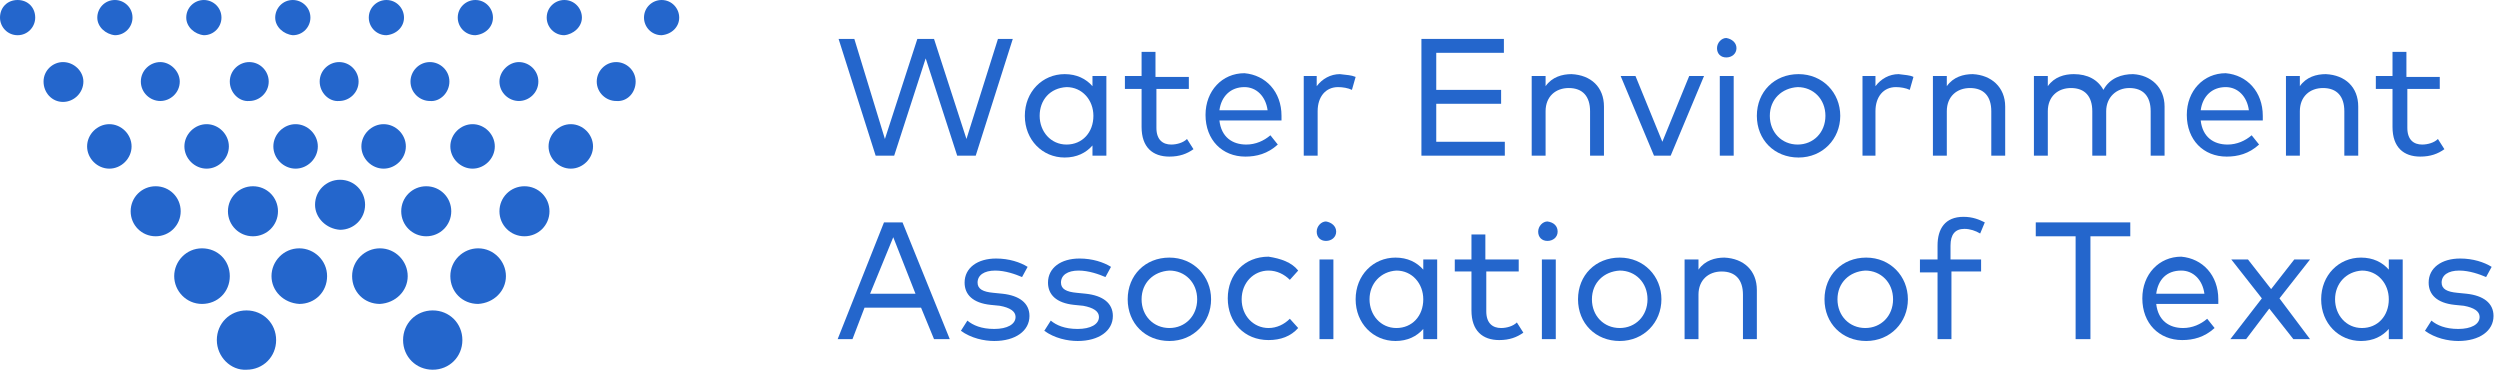
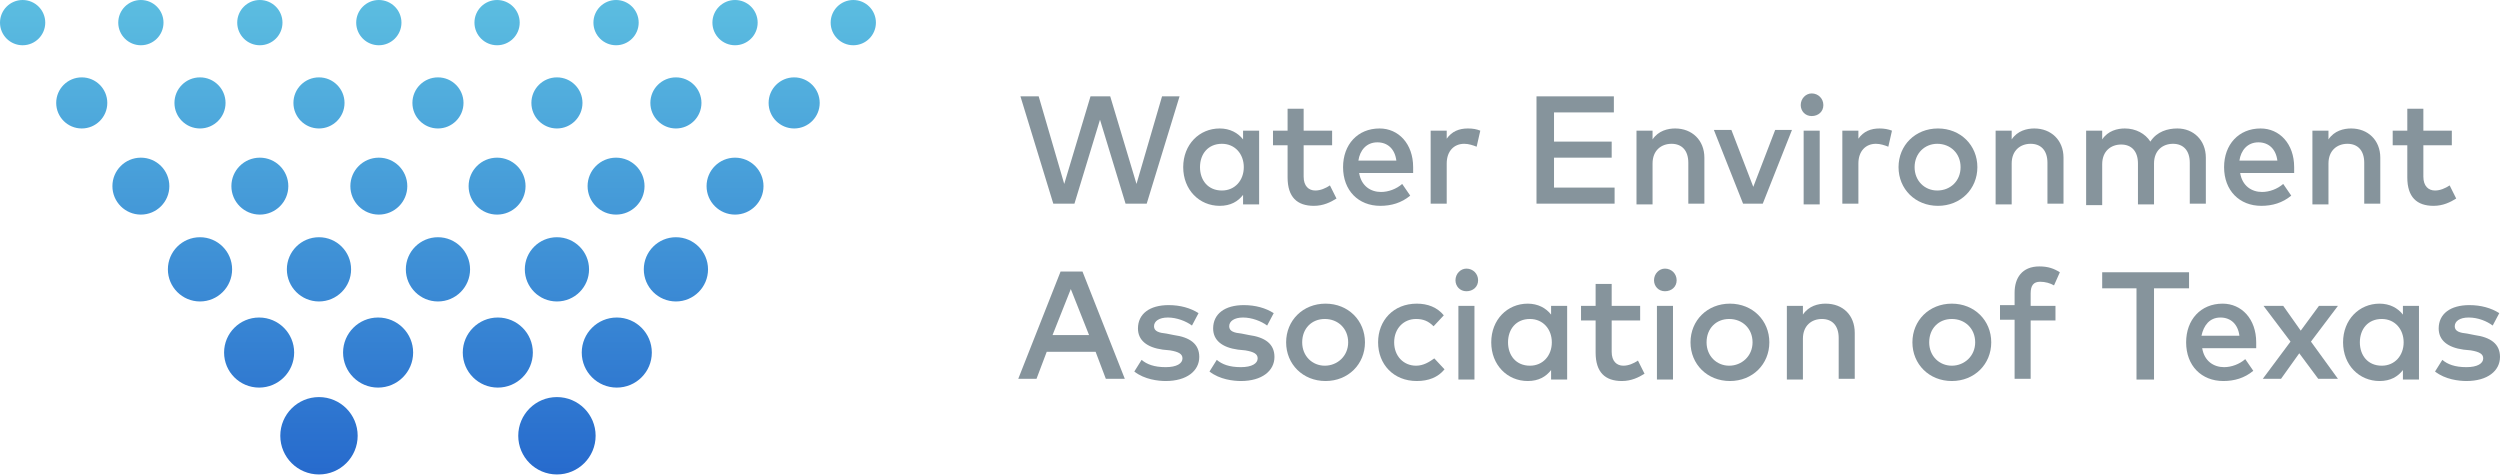
- <svg xmlns="http://www.w3.org/2000/svg" version="1.1" id="Layer_1" x="0px" y="0px" viewBox="0 0 269.8 40" style="enable-background:new 0 0 269.8 40;" xml:space="preserve">
+ <svg xmlns="http://www.w3.org/2000/svg" version="1.1" id="Layer_1" x="0px" y="0px" viewBox="0 0 342.5 65" style="enable-background:new 0 0 342.5 65;" xml:space="preserve">
  <style type="text/css">
- 	.st0{fill-rule:evenodd;clip-rule:evenodd;fill:#2466CC;}
- 	.st1{fill:#2466CC;}
+ 	.st0{fill:url(#SVGID_1_);}
+ 	.st1{fill:url(#SVGID_2_);}
+ 	.st2{fill:url(#SVGID_3_);}
+ 	.st3{fill:url(#SVGID_4_);}
+ 	.st4{fill:url(#SVGID_5_);}
+ 	.st5{fill:url(#SVGID_6_);}
+ 	.st6{fill:url(#SVGID_7_);}
+ 	.st7{fill:url(#SVGID_8_);}
+ 	.st8{fill:url(#SVGID_9_);}
+ 	.st9{fill:url(#SVGID_10_);}
+ 	.st10{fill:url(#SVGID_11_);}
+ 	.st11{fill:url(#SVGID_12_);}
+ 	.st12{fill:url(#SVGID_13_);}
+ 	.st13{fill:url(#SVGID_14_);}
+ 	.st14{fill:url(#SVGID_15_);}
+ 	.st15{fill:url(#SVGID_16_);}
+ 	.st16{fill:url(#SVGID_17_);}
+ 	.st17{fill:url(#SVGID_18_);}
+ 	.st18{fill:url(#SVGID_19_);}
+ 	.st19{fill:url(#SVGID_20_);}
+ 	.st20{fill:url(#SVGID_21_);}
+ 	.st21{fill:url(#SVGID_22_);}
+ 	.st22{fill:url(#SVGID_23_);}
+ 	.st23{fill:url(#SVGID_24_);}
+ 	.st24{fill:url(#SVGID_25_);}
+ 	.st25{fill:url(#SVGID_26_);}
+ 	.st26{fill:url(#SVGID_27_);}
+ 	.st27{fill:url(#SVGID_28_);}
+ 	.st28{fill:url(#SVGID_29_);}
+ 	.st29{fill:url(#SVGID_30_);}
+ 	.st30{fill:url(#SVGID_31_);}
+ 	.st31{fill:url(#SVGID_32_);}
+ 	.st32{fill:#86949C;}
</style>
-   <path class="st0" d="M0,1.9C0,0.8,0.8,0,1.9,0s1.9,0.8,1.9,1.9c0,1-0.8,1.9-1.9,1.9S0,2.9,0,1.9" />
-   <path class="st0" d="M4.7,8.8c0-1.2,1-2.1,2.1-2.1C8,6.7,9,7.7,9,8.8C9,10,8,11,6.8,11C5.6,11,4.7,10,4.7,8.8" />
-   <path class="st0" d="M9.4,15.8c0-1.3,1.1-2.4,2.4-2.4c1.3,0,2.4,1.1,2.4,2.4c0,1.3-1.1,2.4-2.4,2.4C10.5,18.2,9.4,17.1,9.4,15.8" />
-   <path class="st0" d="M14.1,22.8c0-1.5,1.2-2.7,2.7-2.7c1.5,0,2.7,1.2,2.7,2.7c0,1.5-1.2,2.7-2.7,2.7C15.3,25.5,14.1,24.3,14.1,22.8" />
-   <path class="st0" d="M18.8,29.8c0-1.6,1.3-3,3-3s3,1.3,3,3s-1.3,3-3,3S18.8,31.4,18.8,29.8" />
-   <path class="st0" d="M23.4,36.7c0-1.8,1.4-3.2,3.2-3.2c1.8,0,3.2,1.4,3.2,3.2c0,1.8-1.4,3.2-3.2,3.2C24.9,40,23.4,38.5,23.4,36.7" />
-   <path class="st0" d="M10.5,1.9c0-1,0.8-1.9,1.9-1.9c1,0,1.9,0.8,1.9,1.9c0,1-0.8,1.9-1.9,1.9C11.4,3.7,10.5,2.9,10.5,1.9" />
-   <path class="st0" d="M15.2,8.8c0-1.2,1-2.1,2.1-2.1s2.1,1,2.1,2.1c0,1.2-1,2.1-2.1,2.1S15.2,10,15.2,8.8" />
-   <path class="st0" d="M19.9,15.8c0-1.3,1.1-2.4,2.4-2.4c1.3,0,2.4,1.1,2.4,2.4c0,1.3-1.1,2.4-2.4,2.4C21,18.2,19.9,17.1,19.9,15.8" />
-   <path class="st0" d="M24.6,22.8c0-1.5,1.2-2.7,2.7-2.7c1.5,0,2.7,1.2,2.7,2.7c0,1.5-1.2,2.7-2.7,2.7C25.8,25.5,24.6,24.3,24.6,22.8" />
-   <path class="st0" d="M29.3,29.8c0-1.6,1.3-3,3-3c1.6,0,3,1.3,3,3s-1.3,3-3,3C30.6,32.7,29.3,31.4,29.3,29.8" />
-   <path class="st0" d="M20.1,1.9C20.1,0.8,21,0,22,0c1,0,1.9,0.8,1.9,1.9c0,1-0.8,1.9-1.9,1.9C21,3.7,20.1,2.9,20.1,1.9" />
-   <path class="st0" d="M24.8,8.8c0-1.2,1-2.1,2.1-2.1c1.2,0,2.1,1,2.1,2.1c0,1.2-1,2.1-2.1,2.1C25.8,11,24.8,10,24.8,8.8" />
-   <path class="st0" d="M29.5,15.8c0-1.3,1.1-2.4,2.4-2.4c1.3,0,2.4,1.1,2.4,2.4c0,1.3-1.1,2.4-2.4,2.4C30.6,18.2,29.5,17.1,29.5,15.8" />
-   <path class="st0" d="M29.7,1.9c0-1,0.8-1.9,1.9-1.9c1,0,1.9,0.8,1.9,1.9c0,1-0.8,1.9-1.9,1.9C30.6,3.7,29.7,2.9,29.7,1.9" />
-   <path class="st0" d="M34,22.1c0-1.5,1.2-2.7,2.7-2.7c1.5,0,2.7,1.2,2.7,2.7c0,1.5-1.2,2.7-2.7,2.7C35.2,24.7,34,23.5,34,22.1" />
-   <path class="st0" d="M34.5,8.8c0-1.2,1-2.1,2.1-2.1c1.2,0,2.1,1,2.1,2.1c0,1.2-1,2.1-2.1,2.1C35.5,11,34.5,10,34.5,8.8" />
-   <path class="st0" d="M73.3,1.9c0-1-0.8-1.9-1.9-1.9c-1,0-1.9,0.8-1.9,1.9c0,1,0.8,1.9,1.9,1.9C72.5,3.7,73.3,2.9,73.3,1.9" />
-   <path class="st0" d="M68.6,8.8c0-1.2-1-2.1-2.1-2.1c-1.2,0-2.1,1-2.1,2.1c0,1.2,1,2.1,2.1,2.1C67.7,11,68.6,10,68.6,8.8" />
-   <path class="st0" d="M64,15.8c0-1.3-1.1-2.4-2.4-2.4c-1.3,0-2.4,1.1-2.4,2.4c0,1.3,1.1,2.4,2.4,2.4C62.9,18.2,64,17.1,64,15.8" />
-   <path class="st0" d="M59.3,22.8c0-1.5-1.2-2.7-2.7-2.7c-1.5,0-2.7,1.2-2.7,2.7c0,1.5,1.2,2.7,2.7,2.7C58.1,25.5,59.3,24.3,59.3,22.8  " />
-   <path class="st0" d="M54.6,29.8c0-1.6-1.3-3-3-3c-1.6,0-3,1.3-3,3s1.3,3,3,3C53.3,32.7,54.6,31.4,54.6,29.8" />
-   <path class="st0" d="M49.9,36.7c0-1.8-1.4-3.2-3.2-3.2s-3.2,1.4-3.2,3.2c0,1.8,1.4,3.2,3.2,3.2S49.9,38.5,49.9,36.7" />
-   <path class="st0" d="M62.8,1.9c0-1-0.8-1.9-1.9-1.9c-1,0-1.9,0.8-1.9,1.9c0,1,0.8,1.9,1.9,1.9C61.9,3.7,62.8,2.9,62.8,1.9" />
-   <path class="st0" d="M58.1,8.8c0-1.2-1-2.1-2.1-2.1s-2.1,1-2.1,2.1c0,1.2,1,2.1,2.1,2.1S58.1,10,58.1,8.8" />
-   <path class="st0" d="M53.4,15.8c0-1.3-1.1-2.4-2.4-2.4c-1.3,0-2.4,1.1-2.4,2.4c0,1.3,1.1,2.4,2.4,2.4C52.3,18.2,53.4,17.1,53.4,15.8  " />
-   <path class="st0" d="M48.7,22.8c0-1.5-1.2-2.7-2.7-2.7c-1.5,0-2.7,1.2-2.7,2.7c0,1.5,1.2,2.7,2.7,2.7C47.5,25.5,48.7,24.3,48.7,22.8  " />
-   <path class="st0" d="M44,29.8c0-1.6-1.3-3-3-3c-1.6,0-3,1.3-3,3s1.3,3,3,3C42.7,32.7,44,31.4,44,29.8" />
-   <path class="st0" d="M53.2,1.9c0-1-0.8-1.9-1.9-1.9c-1,0-1.9,0.8-1.9,1.9c0,1,0.8,1.9,1.9,1.9C52.4,3.7,53.2,2.9,53.2,1.9" />
-   <path class="st0" d="M48.5,8.8c0-1.2-1-2.1-2.1-2.1c-1.2,0-2.1,1-2.1,2.1c0,1.2,1,2.1,2.1,2.1C47.5,11,48.5,10,48.5,8.8" />
-   <path class="st0" d="M43.8,15.8c0-1.3-1.1-2.4-2.4-2.4c-1.3,0-2.4,1.1-2.4,2.4c0,1.3,1.1,2.4,2.4,2.4C42.7,18.2,43.8,17.1,43.8,15.8  " />
-   <path class="st0" d="M43.6,1.9c0-1-0.8-1.9-1.9-1.9c-1,0-1.9,0.8-1.9,1.9c0,1,0.8,1.9,1.9,1.9C42.8,3.7,43.6,2.9,43.6,1.9" />
-   <g>
-     <path class="st1" d="M103.3,16.8L99.9,6.3l-3.4,10.5h-2l-4-12.6h1.7L95.5,15L99,4.2h1.8l3.5,10.8l3.4-10.8h1.6l-4,12.6H103.3z" />
-     <path class="st1" d="M117.9,16.8v-1.1c-0.7,0.8-1.7,1.3-3,1.3c-2.4,0-4.3-1.9-4.3-4.5c0-2.6,1.9-4.5,4.3-4.5c1.3,0,2.3,0.5,3,1.3   V8.2h1.5v8.6H117.9z M112.2,12.5c0,1.7,1.2,3.1,2.9,3.1c1.7,0,2.9-1.3,2.9-3.1c0-1.7-1.2-3.1-2.9-3.1   C113.3,9.5,112.2,10.8,112.2,12.5z" />
-     <path class="st1" d="M124.8,9.6v4.2c0,1.3,0.7,1.8,1.6,1.8c0.6,0,1.3-0.2,1.7-0.6l0.7,1.1c-0.7,0.5-1.5,0.8-2.6,0.8   c-1.8,0-3-1-3-3.2V9.6h-1.8V8.2h1.8V5.6h1.5v2.7h3.6v1.3H124.8z" />
-     <path class="st1" d="M138.3,12.5c0,0.2,0,0.4,0,0.5h-6.7c0.2,1.8,1.4,2.6,2.9,2.6c1,0,1.9-0.4,2.6-1l0.8,1c-1.1,1-2.3,1.3-3.5,1.3   c-2.5,0-4.3-1.8-4.3-4.5c0-2.6,1.8-4.5,4.2-4.5C136.6,8.1,138.3,9.9,138.3,12.5z M131.6,11.9h5.2c-0.2-1.5-1.2-2.5-2.5-2.5   C132.8,9.4,131.8,10.4,131.6,11.9z" />
-     <path class="st1" d="M146.3,8.3l-0.4,1.4c-0.4-0.2-1-0.3-1.5-0.3c-1.3,0-2.2,1-2.2,2.6v4.8h-1.5V8.2h1.4v1.1   c0.6-0.8,1.5-1.3,2.5-1.3C145.4,8.1,145.8,8.1,146.3,8.3z" />
-     <path class="st1" d="M153.4,16.8V4.2h8.9v1.5H155v4h7v1.5h-7v4.1h7.4v1.5H153.4z" />
-     <path class="st1" d="M173.1,11.5v5.3h-1.5V12c0-1.6-0.8-2.5-2.3-2.5c-1.4,0-2.5,0.9-2.5,2.5v4.8h-1.5V8.2h1.5v1.1   c0.7-1,1.8-1.3,2.8-1.3C171.7,8.1,173.1,9.4,173.1,11.5z" />
-     <path class="st1" d="M178.5,16.8l-3.6-8.6h1.6l2.9,7.1l2.9-7.1h1.6l-3.6,8.6H178.5z" />
-     <path class="st1" d="M187.4,5.2c0,0.6-0.5,1-1.1,1c-0.6,0-1-0.4-1-1c0-0.6,0.5-1.1,1-1.1C186.9,4.2,187.4,4.6,187.4,5.2z    M185.6,16.8V8.2h1.5v8.6H185.6z" />
-     <path class="st1" d="M198.6,12.5c0,2.5-1.9,4.5-4.5,4.5s-4.5-1.9-4.5-4.5s1.9-4.5,4.5-4.5S198.6,10,198.6,12.5z M191,12.5   c0,1.8,1.3,3.1,3,3.1c1.7,0,3-1.3,3-3.1s-1.3-3.1-3-3.1C192.3,9.5,191,10.7,191,12.5z" />
-     <path class="st1" d="M206.5,8.3l-0.4,1.4c-0.4-0.2-1-0.3-1.5-0.3c-1.3,0-2.2,1-2.2,2.6v4.8H201V8.2h1.4v1.1   c0.6-0.8,1.5-1.3,2.5-1.3C205.6,8.1,206.1,8.1,206.5,8.3z" />
-     <path class="st1" d="M216.4,11.5v5.3h-1.5V12c0-1.6-0.8-2.5-2.3-2.5c-1.4,0-2.5,0.9-2.5,2.5v4.8h-1.5V8.2h1.5v1.1   c0.7-1,1.8-1.3,2.8-1.3C214.9,8.1,216.4,9.4,216.4,11.5z" />
-     <path class="st1" d="M233.6,11.5v5.3h-1.5V12c0-1.6-0.8-2.5-2.3-2.5c-1.4,0-2.5,1-2.5,2.5v4.8h-1.5V12c0-1.6-0.8-2.5-2.3-2.5   c-1.4,0-2.5,0.9-2.5,2.5v4.8h-1.5V8.2h1.5v1.1c0.7-1,1.8-1.3,2.8-1.3c1.5,0,2.6,0.6,3.2,1.7c0.7-1.3,2-1.7,3.2-1.7   C232.1,8.1,233.6,9.4,233.6,11.5z" />
-     <path class="st1" d="M244.2,12.5c0,0.2,0,0.4,0,0.5h-6.7c0.2,1.8,1.4,2.6,2.9,2.6c1,0,1.9-0.4,2.6-1l0.8,1c-1.1,1-2.3,1.3-3.5,1.3   c-2.5,0-4.3-1.8-4.3-4.5c0-2.6,1.8-4.5,4.2-4.5C242.5,8.1,244.2,9.9,244.2,12.5z M237.5,11.9h5.2c-0.2-1.5-1.2-2.5-2.5-2.5   C238.7,9.4,237.7,10.4,237.5,11.9z" />
-     <path class="st1" d="M254.5,11.5v5.3H253V12c0-1.6-0.8-2.5-2.3-2.5c-1.4,0-2.5,0.9-2.5,2.5v4.8h-1.5V8.2h1.5v1.1   c0.7-1,1.8-1.3,2.8-1.3C253.1,8.1,254.5,9.4,254.5,11.5z" />
-     <path class="st1" d="M259.8,9.6v4.2c0,1.3,0.7,1.8,1.6,1.8c0.6,0,1.3-0.2,1.7-0.6l0.7,1.1c-0.7,0.5-1.5,0.8-2.6,0.8   c-1.8,0-3-1-3-3.2V9.6h-1.8V8.2h1.8V5.6h1.5v2.7h3.6v1.3H259.8z" />
-   </g>
-   <g>
-     <path class="st1" d="M100.8,36.6l-1.4-3.4h-6.1L92,36.6h-1.6L95.4,24h2l5.1,12.6H100.8z M98.8,31.7l-2.4-6.1l-2.5,6.1H98.8z" />
-     <path class="st1" d="M107.4,29.2c-1.2,0-1.9,0.5-1.9,1.3c0,0.7,0.6,1,1.7,1.1l1,0.1c1.8,0.2,2.9,1,2.9,2.4c0,1.6-1.5,2.7-3.8,2.7   c-1.1,0-2.5-0.3-3.6-1.1l0.7-1.1c0.6,0.5,1.5,0.9,2.9,0.9c1.4,0,2.3-0.5,2.3-1.3c0-0.6-0.6-1-1.7-1.2l-1-0.1   c-1.9-0.2-2.8-1.1-2.8-2.4c0-1.6,1.4-2.6,3.4-2.6c1.4,0,2.6,0.4,3.4,0.9l-0.6,1.1C109.6,29.6,108.5,29.2,107.4,29.2z" />
-     <path class="st1" d="M116.4,29.2c-1.2,0-1.9,0.5-1.9,1.3c0,0.7,0.6,1,1.7,1.1l1,0.1c1.8,0.2,2.9,1,2.9,2.4c0,1.6-1.5,2.7-3.8,2.7   c-1.1,0-2.5-0.3-3.6-1.1l0.7-1.1c0.6,0.5,1.5,0.9,2.9,0.9c1.4,0,2.3-0.5,2.3-1.3c0-0.6-0.6-1-1.7-1.2l-1-0.1   c-1.9-0.2-2.8-1.1-2.8-2.4c0-1.6,1.4-2.6,3.4-2.6c1.4,0,2.6,0.4,3.4,0.9l-0.6,1.1C118.6,29.6,117.5,29.2,116.4,29.2z" />
-     <path class="st1" d="M130.7,32.3c0,2.5-1.9,4.5-4.5,4.5s-4.5-1.9-4.5-4.5s1.9-4.5,4.5-4.5S130.7,29.8,130.7,32.3z M123.2,32.3   c0,1.8,1.3,3.1,3,3.1c1.7,0,3-1.3,3-3.1s-1.3-3.1-3-3.1C124.5,29.3,123.2,30.5,123.2,32.3z" />
-     <path class="st1" d="M140.1,29.2l-0.9,1c-0.6-0.6-1.4-1-2.3-1c-1.6,0-2.9,1.3-2.9,3.1s1.3,3.1,2.9,3.1c0.9,0,1.7-0.4,2.3-1l0.9,1   c-0.8,0.9-1.9,1.3-3.2,1.3c-2.6,0-4.4-1.9-4.4-4.5s1.8-4.5,4.4-4.5C138.2,27.9,139.4,28.3,140.1,29.2z" />
-     <path class="st1" d="M144.2,25c0,0.6-0.5,1-1.1,1c-0.6,0-1-0.4-1-1c0-0.6,0.5-1.1,1-1.1C143.7,24,144.2,24.4,144.2,25z M142.4,36.6   V28h1.5v8.6H142.4z" />
-     <path class="st1" d="M153.6,36.6v-1.1c-0.7,0.8-1.7,1.3-3,1.3c-2.4,0-4.3-1.9-4.3-4.5c0-2.6,1.9-4.5,4.3-4.5c1.3,0,2.3,0.5,3,1.3   V28h1.5v8.6H153.6z M147.8,32.3c0,1.7,1.2,3.1,2.9,3.1c1.7,0,2.9-1.3,2.9-3.1c0-1.7-1.2-3.1-2.9-3.1   C149,29.3,147.8,30.6,147.8,32.3z" />
-     <path class="st1" d="M160.4,29.4v4.2c0,1.3,0.7,1.8,1.6,1.8c0.6,0,1.3-0.2,1.7-0.6l0.7,1.1c-0.7,0.5-1.5,0.8-2.6,0.8   c-1.8,0-3-1-3-3.2v-4.2h-1.8V28h1.8v-2.7h1.5V28h3.6v1.3H160.4z" />
-     <path class="st1" d="M168.1,25c0,0.6-0.5,1-1.1,1c-0.6,0-1-0.4-1-1c0-0.6,0.5-1.1,1-1.1C167.7,24,168.1,24.4,168.1,25z M166.4,36.6   V28h1.5v8.6H166.4z" />
-     <path class="st1" d="M179.3,32.3c0,2.5-1.9,4.5-4.5,4.5s-4.5-1.9-4.5-4.5s1.9-4.5,4.5-4.5S179.3,29.8,179.3,32.3z M171.8,32.3   c0,1.8,1.3,3.1,3,3.1c1.7,0,3-1.3,3-3.1s-1.3-3.1-3-3.1C173.1,29.3,171.8,30.5,171.8,32.3z" />
-     <path class="st1" d="M189.6,31.3v5.3h-1.5v-4.8c0-1.6-0.8-2.5-2.3-2.5c-1.4,0-2.5,0.9-2.5,2.5v4.8h-1.5V28h1.5v1.1   c0.7-1,1.8-1.3,2.8-1.3C188.2,27.9,189.6,29.2,189.6,31.3z" />
-     <path class="st1" d="M205.9,32.3c0,2.5-1.9,4.5-4.5,4.5s-4.5-1.9-4.5-4.5s1.9-4.5,4.5-4.5S205.9,29.8,205.9,32.3z M198.3,32.3   c0,1.8,1.3,3.1,3,3.1c1.7,0,3-1.3,3-3.1s-1.3-3.1-3-3.1C199.6,29.3,198.3,30.5,198.3,32.3z" />
-     <path class="st1" d="M210.6,29.4v7.2h-1.5v-7.2h-1.9V28h1.9v-1.5c0-1.8,0.8-3.1,2.8-3.1c1,0,1.7,0.3,2.3,0.6l-0.5,1.2   c-0.5-0.3-1.1-0.5-1.7-0.5c-1,0-1.5,0.6-1.5,1.8V28h3.3v1.3H210.6z" />
-     <path class="st1" d="M225.6,25.5v11.1H224V25.5h-4.3V24h10.2v1.5H225.6z" />
-     <path class="st1" d="M239.4,32.3c0,0.2,0,0.4,0,0.5h-6.7c0.2,1.8,1.4,2.6,2.9,2.6c1,0,1.9-0.4,2.6-1l0.8,1c-1.1,1-2.3,1.3-3.5,1.3   c-2.5,0-4.3-1.8-4.3-4.5c0-2.6,1.8-4.5,4.2-4.5C237.7,27.9,239.4,29.7,239.4,32.3z M232.7,31.7h5.2c-0.2-1.5-1.2-2.5-2.5-2.5   C233.8,29.2,232.9,30.2,232.7,31.7z" />
-     <path class="st1" d="M249.3,36.6h-1.8l-2.6-3.3l-2.5,3.3h-1.7l3.4-4.4l-3.3-4.2h1.8l2.5,3.2l2.5-3.2h1.7l-3.3,4.2L249.3,36.6z" />
-     <path class="st1" d="M257.8,36.6v-1.1c-0.7,0.8-1.7,1.3-3,1.3c-2.4,0-4.3-1.9-4.3-4.5c0-2.6,1.9-4.5,4.3-4.5c1.3,0,2.3,0.5,3,1.3   V28h1.5v8.6H257.8z M252,32.3c0,1.7,1.2,3.1,2.9,3.1c1.7,0,2.9-1.3,2.9-3.1c0-1.7-1.2-3.1-2.9-3.1C253.2,29.3,252,30.6,252,32.3z" />
-     <path class="st1" d="M265.4,29.2c-1.2,0-1.9,0.5-1.9,1.3c0,0.7,0.6,1,1.7,1.1l1,0.1c1.8,0.2,2.9,1,2.9,2.4c0,1.6-1.5,2.7-3.8,2.7   c-1.1,0-2.5-0.3-3.6-1.1l0.7-1.1c0.6,0.5,1.5,0.9,2.9,0.9c1.4,0,2.3-0.5,2.3-1.3c0-0.6-0.6-1-1.7-1.2l-1-0.1   c-1.9-0.2-2.8-1.1-2.8-2.4c0-1.6,1.4-2.6,3.4-2.6c1.4,0,2.6,0.4,3.4,0.9l-0.6,1.1C267.6,29.6,266.5,29.2,265.4,29.2z" />
+   <g>
+     <g>
+       <linearGradient id="SVGID_1_" gradientUnits="userSpaceOnUse" x1="43.653" y1="68.5" x2="43.653" y2="-4.5">
+         <stop offset="0" style="stop-color:#2466CC" />
+         <stop offset="1" style="stop-color:#5FC3E2" />
+       </linearGradient>
+       <circle class="st0" cx="43.7" cy="59.7" r="5.3" />
+     </g>
+     <g>
+       <linearGradient id="SVGID_2_" gradientUnits="userSpaceOnUse" x1="76.347" y1="68.5" x2="76.347" y2="-4.5">
+         <stop offset="0" style="stop-color:#2466CC" />
+         <stop offset="1" style="stop-color:#5FC3E2" />
+       </linearGradient>
+       <circle class="st1" cx="76.3" cy="59.7" r="5.3" />
+     </g>
+   </g>
+   <g>
+     <g>
+       <linearGradient id="SVGID_3_" gradientUnits="userSpaceOnUse" x1="27.413" y1="68.5" x2="27.413" y2="-4.5">
+         <stop offset="0" style="stop-color:#2466CC" />
+         <stop offset="1" style="stop-color:#5FC3E2" />
+       </linearGradient>
+       <circle class="st2" cx="27.4" cy="36.9" r="4.4" />
+     </g>
+     <g>
+       <linearGradient id="SVGID_4_" gradientUnits="userSpaceOnUse" x1="43.706" y1="68.5" x2="43.706" y2="-4.5">
+         <stop offset="0" style="stop-color:#2466CC" />
+         <stop offset="1" style="stop-color:#5FC3E2" />
+       </linearGradient>
+       <circle class="st3" cx="43.7" cy="36.9" r="4.4" />
+     </g>
+     <g>
+       <linearGradient id="SVGID_5_" gradientUnits="userSpaceOnUse" x1="60" y1="68.5" x2="60" y2="-4.5">
+         <stop offset="0" style="stop-color:#2466CC" />
+         <stop offset="1" style="stop-color:#5FC3E2" />
+       </linearGradient>
+       <circle class="st4" cx="60" cy="36.9" r="4.4" />
+     </g>
+     <g>
+       <linearGradient id="SVGID_6_" gradientUnits="userSpaceOnUse" x1="92.587" y1="68.5" x2="92.587" y2="-4.5">
+         <stop offset="0" style="stop-color:#2466CC" />
+         <stop offset="1" style="stop-color:#5FC3E2" />
+       </linearGradient>
+       <circle class="st5" cx="92.6" cy="36.9" r="4.4" />
+     </g>
+     <g>
+       <linearGradient id="SVGID_7_" gradientUnits="userSpaceOnUse" x1="76.294" y1="68.5" x2="76.294" y2="-4.5">
+         <stop offset="0" style="stop-color:#2466CC" />
+         <stop offset="1" style="stop-color:#5FC3E2" />
+       </linearGradient>
+       <circle class="st6" cx="76.3" cy="36.9" r="4.4" />
+     </g>
+   </g>
+   <g>
+     <g>
+       <linearGradient id="SVGID_8_" gradientUnits="userSpaceOnUse" x1="35.533" y1="68.5" x2="35.533" y2="-4.5">
+         <stop offset="0" style="stop-color:#2466CC" />
+         <stop offset="1" style="stop-color:#5FC3E2" />
+       </linearGradient>
+       <circle class="st7" cx="35.5" cy="48.3" r="4.8" />
+     </g>
+     <g>
+       <linearGradient id="SVGID_9_" gradientUnits="userSpaceOnUse" x1="51.844" y1="68.5" x2="51.844" y2="-4.5">
+         <stop offset="0" style="stop-color:#2466CC" />
+         <stop offset="1" style="stop-color:#5FC3E2" />
+       </linearGradient>
+       <circle class="st8" cx="51.8" cy="48.3" r="4.8" />
+     </g>
+     <g>
+       <linearGradient id="SVGID_10_" gradientUnits="userSpaceOnUse" x1="84.467" y1="68.5" x2="84.467" y2="-4.5">
+         <stop offset="0" style="stop-color:#2466CC" />
+         <stop offset="1" style="stop-color:#5FC3E2" />
+       </linearGradient>
+       <circle class="st9" cx="84.5" cy="48.3" r="4.8" />
+     </g>
+     <g>
+       <linearGradient id="SVGID_11_" gradientUnits="userSpaceOnUse" x1="68.156" y1="68.5" x2="68.156" y2="-4.5">
+         <stop offset="0" style="stop-color:#2466CC" />
+         <stop offset="1" style="stop-color:#5FC3E2" />
+       </linearGradient>
+       <circle class="st10" cx="68.2" cy="48.3" r="4.8" />
+     </g>
+   </g>
+   <g>
+     <g>
+       <linearGradient id="SVGID_12_" gradientUnits="userSpaceOnUse" x1="11.172" y1="68.5" x2="11.172" y2="-4.5">
+         <stop offset="0" style="stop-color:#2466CC" />
+         <stop offset="1" style="stop-color:#5FC3E2" />
+       </linearGradient>
+       <circle class="st11" cx="11.2" cy="14.1" r="3.5" />
+     </g>
+     <g>
+       <linearGradient id="SVGID_13_" gradientUnits="userSpaceOnUse" x1="27.448" y1="68.5" x2="27.448" y2="-4.5">
+         <stop offset="0" style="stop-color:#2466CC" />
+         <stop offset="1" style="stop-color:#5FC3E2" />
+       </linearGradient>
+       <circle class="st12" cx="27.4" cy="14.1" r="3.5" />
+     </g>
+     <g>
+       <linearGradient id="SVGID_14_" gradientUnits="userSpaceOnUse" x1="43.724" y1="68.5" x2="43.724" y2="-4.5">
+         <stop offset="0" style="stop-color:#2466CC" />
+         <stop offset="1" style="stop-color:#5FC3E2" />
+       </linearGradient>
+       <circle class="st13" cx="43.7" cy="14.1" r="3.5" />
+     </g>
+     <g>
+       <linearGradient id="SVGID_15_" gradientUnits="userSpaceOnUse" x1="60" y1="68.5" x2="60" y2="-4.5">
+         <stop offset="0" style="stop-color:#2466CC" />
+         <stop offset="1" style="stop-color:#5FC3E2" />
+       </linearGradient>
+       <circle class="st14" cx="60" cy="14.1" r="3.5" />
+     </g>
+     <g>
+       <linearGradient id="SVGID_16_" gradientUnits="userSpaceOnUse" x1="108.828" y1="68.5" x2="108.828" y2="-4.5">
+         <stop offset="0" style="stop-color:#2466CC" />
+         <stop offset="1" style="stop-color:#5FC3E2" />
+       </linearGradient>
+       <circle class="st15" cx="108.8" cy="14.1" r="3.5" />
+     </g>
+     <g>
+       <linearGradient id="SVGID_17_" gradientUnits="userSpaceOnUse" x1="92.552" y1="68.5" x2="92.552" y2="-4.5">
+         <stop offset="0" style="stop-color:#2466CC" />
+         <stop offset="1" style="stop-color:#5FC3E2" />
+       </linearGradient>
+       <circle class="st16" cx="92.6" cy="14.1" r="3.5" />
+     </g>
+     <g>
+       <linearGradient id="SVGID_18_" gradientUnits="userSpaceOnUse" x1="76.276" y1="68.5" x2="76.276" y2="-4.5">
+         <stop offset="0" style="stop-color:#2466CC" />
+         <stop offset="1" style="stop-color:#5FC3E2" />
+       </linearGradient>
+       <circle class="st17" cx="76.3" cy="14.1" r="3.5" />
+     </g>
+   </g>
+   <g>
+     <g>
+       <linearGradient id="SVGID_19_" gradientUnits="userSpaceOnUse" x1="19.292" y1="68.5" x2="19.292" y2="-4.5">
+         <stop offset="0" style="stop-color:#2466CC" />
+         <stop offset="1" style="stop-color:#5FC3E2" />
+       </linearGradient>
+       <circle class="st18" cx="19.3" cy="25.5" r="3.9" />
+     </g>
+     <g>
+       <linearGradient id="SVGID_20_" gradientUnits="userSpaceOnUse" x1="35.575" y1="68.5" x2="35.575" y2="-4.5">
+         <stop offset="0" style="stop-color:#2466CC" />
+         <stop offset="1" style="stop-color:#5FC3E2" />
+       </linearGradient>
+       <circle class="st19" cx="35.6" cy="25.5" r="3.9" />
+     </g>
+     <g>
+       <linearGradient id="SVGID_21_" gradientUnits="userSpaceOnUse" x1="51.858" y1="68.5" x2="51.858" y2="-4.5">
+         <stop offset="0" style="stop-color:#2466CC" />
+         <stop offset="1" style="stop-color:#5FC3E2" />
+       </linearGradient>
+       <circle class="st20" cx="51.9" cy="25.5" r="3.9" />
+     </g>
+     <g>
+       <linearGradient id="SVGID_22_" gradientUnits="userSpaceOnUse" x1="100.708" y1="68.5" x2="100.708" y2="-4.5">
+         <stop offset="0" style="stop-color:#2466CC" />
+         <stop offset="1" style="stop-color:#5FC3E2" />
+       </linearGradient>
+       <circle class="st21" cx="100.7" cy="25.5" r="3.9" />
+     </g>
+     <g>
+       <linearGradient id="SVGID_23_" gradientUnits="userSpaceOnUse" x1="84.425" y1="68.5" x2="84.425" y2="-4.5">
+         <stop offset="0" style="stop-color:#2466CC" />
+         <stop offset="1" style="stop-color:#5FC3E2" />
+       </linearGradient>
+       <circle class="st22" cx="84.4" cy="25.5" r="3.9" />
+     </g>
+     <g>
+       <linearGradient id="SVGID_24_" gradientUnits="userSpaceOnUse" x1="68.142" y1="68.5" x2="68.142" y2="-4.5">
+         <stop offset="0" style="stop-color:#2466CC" />
+         <stop offset="1" style="stop-color:#5FC3E2" />
+       </linearGradient>
+       <circle class="st23" cx="68.1" cy="25.5" r="3.9" />
+     </g>
+   </g>
+   <g>
+     <g>
+       <linearGradient id="SVGID_25_" gradientUnits="userSpaceOnUse" x1="3.051" y1="68.5" x2="3.051" y2="-4.5">
+         <stop offset="0" style="stop-color:#2466CC" />
+         <stop offset="1" style="stop-color:#5FC3E2" />
+       </linearGradient>
+       <circle class="st24" cx="3.1" cy="3.1" r="3.1" />
+     </g>
+     <g>
+       <linearGradient id="SVGID_26_" gradientUnits="userSpaceOnUse" x1="19.322" y1="68.5" x2="19.322" y2="-4.5">
+         <stop offset="0" style="stop-color:#2466CC" />
+         <stop offset="1" style="stop-color:#5FC3E2" />
+       </linearGradient>
+       <circle class="st25" cx="19.3" cy="3.1" r="3.1" />
+     </g>
+     <g>
+       <linearGradient id="SVGID_27_" gradientUnits="userSpaceOnUse" x1="35.593" y1="68.5" x2="35.593" y2="-4.5">
+         <stop offset="0" style="stop-color:#2466CC" />
+         <stop offset="1" style="stop-color:#5FC3E2" />
+       </linearGradient>
+       <circle class="st26" cx="35.6" cy="3.1" r="3.1" />
+     </g>
+     <g>
+       <linearGradient id="SVGID_28_" gradientUnits="userSpaceOnUse" x1="51.864" y1="68.5" x2="51.864" y2="-4.5">
+         <stop offset="0" style="stop-color:#2466CC" />
+         <stop offset="1" style="stop-color:#5FC3E2" />
+       </linearGradient>
+       <circle class="st27" cx="51.9" cy="3.1" r="3.1" />
+     </g>
+     <g>
+       <linearGradient id="SVGID_29_" gradientUnits="userSpaceOnUse" x1="116.949" y1="68.5" x2="116.949" y2="-4.5">
+         <stop offset="0" style="stop-color:#2466CC" />
+         <stop offset="1" style="stop-color:#5FC3E2" />
+       </linearGradient>
+       <circle class="st28" cx="116.9" cy="3.1" r="3.1" />
+     </g>
+     <g>
+       <linearGradient id="SVGID_30_" gradientUnits="userSpaceOnUse" x1="100.678" y1="68.5" x2="100.678" y2="-4.5">
+         <stop offset="0" style="stop-color:#2466CC" />
+         <stop offset="1" style="stop-color:#5FC3E2" />
+       </linearGradient>
+       <circle class="st29" cx="100.7" cy="3.1" r="3.1" />
+     </g>
+     <g>
+       <linearGradient id="SVGID_31_" gradientUnits="userSpaceOnUse" x1="84.406" y1="68.5" x2="84.406" y2="-4.5">
+         <stop offset="0" style="stop-color:#2466CC" />
+         <stop offset="1" style="stop-color:#5FC3E2" />
+       </linearGradient>
+       <circle class="st30" cx="84.4" cy="3.1" r="3.1" />
+     </g>
+     <g>
+       <linearGradient id="SVGID_32_" gradientUnits="userSpaceOnUse" x1="68.135" y1="68.5" x2="68.135" y2="-4.5">
+         <stop offset="0" style="stop-color:#2466CC" />
+         <stop offset="1" style="stop-color:#5FC3E2" />
+       </linearGradient>
+       <circle class="st31" cx="68.1" cy="3.1" r="3.1" />
+     </g>
+   </g>
+   <g>
+     <path class="st32" d="M154.2,27.9l-3.5-11.5l-3.5,11.5h-2.9l-4.5-14.7h2.5l3.5,12l3.6-12h2.7l3.6,12l3.5-12h2.4l-4.5,14.7H154.2z" />
+     <path class="st32" d="M170.3,27.9v-1.2c-0.7,0.9-1.7,1.5-3.2,1.5c-2.8,0-5-2.2-5-5.3c0-3.1,2.2-5.3,5-5.3c1.4,0,2.5,0.6,3.2,1.5   v-1.2h2.2v10.1H170.3z M164.4,22.9c0,1.8,1.1,3.2,3,3.2c1.8,0,3-1.4,3-3.2c0-1.8-1.2-3.2-3-3.2C165.5,19.7,164.4,21.1,164.4,22.9z" />
+     <path class="st32" d="M178.6,19.8v4.4c0,1.3,0.7,1.9,1.6,1.9c0.7,0,1.4-0.3,2-0.7l0.9,1.8c-0.8,0.5-1.8,1-3.1,1   c-2.3,0-3.6-1.2-3.6-3.9v-4.4h-2v-2h2v-3h2.2v3h3.9v2H178.6z" />
+     <path class="st32" d="M193.6,22.9c0,0.3,0,0.6,0,0.8h-7.4c0.3,1.8,1.6,2.6,3,2.6c1,0,2.1-0.4,2.9-1.1l1.1,1.6   c-1.2,1-2.6,1.4-4.1,1.4c-3,0-5.1-2.1-5.1-5.3c0-3.1,2-5.3,5-5.3C191.6,17.6,193.6,19.7,193.6,22.9z M186.1,22h5.2   c-0.2-1.6-1.2-2.5-2.6-2.5C187.2,19.5,186.3,20.6,186.1,22z" />
+     <path class="st32" d="M202.8,17.9l-0.5,2.2c-0.5-0.2-1.1-0.4-1.7-0.4c-1.4,0-2.4,1-2.4,2.7v5.5H196V17.9h2.2V19   c0.7-1,1.7-1.4,2.9-1.4C201.8,17.6,202.3,17.7,202.8,17.9z" />
+     <path class="st32" d="M210.5,27.9V13.2h10.6v2.2h-8.2v4h7.9v2.2h-7.9v4.1h8.3v2.2H210.5z" />
+     <path class="st32" d="M233.5,21.6v6.3h-2.2v-5.6c0-1.7-0.9-2.6-2.3-2.6c-1.4,0-2.6,0.9-2.6,2.7v5.6h-2.2V17.9h2.2v1.2   c0.8-1.2,2.1-1.5,3.1-1.5C231.8,17.6,233.5,19.2,233.5,21.6z" />
+     <path class="st32" d="M238.8,27.9l-4-10.1h2.4l3,7.8l3-7.8h2.3l-4,10.1H238.8z" />
+     <path class="st32" d="M249.8,14.4c0,0.9-0.7,1.5-1.6,1.5c-0.9,0-1.5-0.7-1.5-1.5c0-0.9,0.7-1.6,1.5-1.6   C249.1,12.8,249.8,13.5,249.8,14.4z M247.1,27.9V17.9h2.2v10.1H247.1z" />
+     <path class="st32" d="M259.2,17.9l-0.5,2.2c-0.5-0.2-1.1-0.4-1.7-0.4c-1.4,0-2.4,1-2.4,2.7v5.5h-2.2V17.9h2.2V19   c0.7-1,1.7-1.4,2.9-1.4C258.1,17.6,258.7,17.7,259.2,17.9z" />
+     <path class="st32" d="M270.9,22.9c0,3-2.3,5.3-5.4,5.3s-5.4-2.3-5.4-5.3c0-3,2.3-5.3,5.4-5.3S270.9,19.9,270.9,22.9z M262.3,22.9   c0,1.9,1.4,3.2,3.1,3.2c1.8,0,3.2-1.3,3.2-3.2c0-1.9-1.4-3.2-3.2-3.2C263.7,19.7,262.3,21,262.3,22.9z" />
+     <path class="st32" d="M282.7,21.6v6.3h-2.2v-5.6c0-1.7-0.9-2.6-2.3-2.6c-1.4,0-2.6,0.9-2.6,2.7v5.6h-2.2V17.9h2.2v1.2   c0.8-1.2,2.1-1.5,3.1-1.5C281,17.6,282.7,19.2,282.7,21.6z" />
+     <path class="st32" d="M302.2,21.6v6.3H300v-5.6c0-1.7-0.9-2.6-2.3-2.6c-1.4,0-2.6,0.9-2.6,2.7v5.6h-2.2v-5.6c0-1.7-0.9-2.6-2.3-2.6   c-1.4,0-2.6,0.9-2.6,2.7v5.6h-2.2V17.9h2.2v1.2c0.8-1.2,2.1-1.5,3.1-1.5c1.5,0,2.8,0.7,3.5,1.8c0.9-1.4,2.4-1.8,3.7-1.8   C300.5,17.6,302.2,19.2,302.2,21.6z" />
+     <path class="st32" d="M314.3,22.9c0,0.3,0,0.6,0,0.8h-7.4c0.3,1.8,1.6,2.6,3,2.6c1,0,2.1-0.4,2.9-1.1l1.1,1.6   c-1.2,1-2.6,1.4-4.1,1.4c-3,0-5.1-2.1-5.1-5.3c0-3.1,2-5.3,5-5.3C312.3,17.6,314.3,19.7,314.3,22.9z M306.8,22h5.2   c-0.2-1.6-1.2-2.5-2.6-2.5C307.9,19.5,307,20.6,306.8,22z" />
+     <path class="st32" d="M326.1,21.6v6.3h-2.2v-5.6c0-1.7-0.9-2.6-2.3-2.6c-1.4,0-2.6,0.9-2.6,2.7v5.6h-2.2V17.9h2.2v1.2   c0.8-1.2,2.1-1.5,3.1-1.5C324.4,17.6,326.1,19.2,326.1,21.6z" />
+     <path class="st32" d="M332,19.8v4.4c0,1.3,0.7,1.9,1.6,1.9c0.7,0,1.4-0.3,2-0.7l0.9,1.8c-0.8,0.5-1.8,1-3.1,1   c-2.3,0-3.6-1.2-3.6-3.9v-4.4h-2v-2h2v-3h2.2v3h3.9v2H332z" />
+     <path class="st32" d="M151.5,51.9l-1.4-3.7h-6.7l-1.4,3.7h-2.5l5.8-14.7h3l5.8,14.7H151.5z M149.2,45.9l-2.5-6.3l-2.5,6.3H149.2z" />
+     <path class="st32" d="M160,43.5c-1.2,0-1.9,0.5-1.9,1.2s0.7,0.9,1.7,1l1,0.2c2.2,0.3,3.5,1.2,3.5,3c0,1.9-1.7,3.3-4.6,3.3   c-1,0-2.9-0.2-4.3-1.3l1-1.6c0.7,0.6,1.7,1,3.3,1c1.5,0,2.3-0.5,2.3-1.2c0-0.6-0.5-0.9-1.7-1.1l-1-0.1c-2.2-0.3-3.4-1.3-3.4-2.9   c0-2,1.6-3.2,4.2-3.2c1.6,0,3,0.4,4.1,1.1l-0.9,1.7C162.5,44,161.2,43.5,160,43.5z" />
+     <path class="st32" d="M170.3,43.5c-1.2,0-1.9,0.5-1.9,1.2s0.7,0.9,1.7,1l1,0.2c2.2,0.3,3.5,1.2,3.5,3c0,1.9-1.7,3.3-4.6,3.3   c-1,0-2.9-0.2-4.3-1.3l1-1.6c0.7,0.6,1.7,1,3.3,1c1.5,0,2.3-0.5,2.3-1.2c0-0.6-0.5-0.9-1.7-1.1l-1-0.1c-2.2-0.3-3.4-1.3-3.4-2.9   c0-2,1.6-3.2,4.2-3.2c1.6,0,3,0.4,4.1,1.1l-0.9,1.7C172.8,44,171.5,43.5,170.3,43.5z" />
+     <path class="st32" d="M187,46.9c0,3-2.3,5.3-5.4,5.3s-5.4-2.3-5.4-5.3c0-3,2.3-5.3,5.4-5.3S187,43.9,187,46.9z M178.4,46.9   c0,1.9,1.4,3.2,3.1,3.2s3.2-1.3,3.2-3.2c0-1.9-1.4-3.2-3.2-3.2S178.4,45,178.4,46.9z" />
+     <path class="st32" d="M197.8,43.2l-1.4,1.5c-0.7-0.7-1.4-1-2.4-1c-1.7,0-3,1.3-3,3.2c0,1.9,1.3,3.2,3,3.2c1,0,1.8-0.5,2.5-1   l1.4,1.5c-0.9,1.1-2.2,1.6-3.8,1.6c-3.2,0-5.3-2.3-5.3-5.3c0-3,2.1-5.3,5.3-5.3C195.6,41.6,196.9,42.1,197.8,43.2z" />
+     <path class="st32" d="M202.5,38.4c0,0.9-0.7,1.5-1.6,1.5c-0.9,0-1.5-0.7-1.5-1.5c0-0.9,0.7-1.6,1.5-1.6   C201.8,36.8,202.5,37.5,202.5,38.4z M199.8,51.9V41.9h2.2v10.1H199.8z" />
+     <path class="st32" d="M212.5,51.9v-1.2c-0.7,0.9-1.7,1.5-3.2,1.5c-2.8,0-5-2.2-5-5.3c0-3.1,2.2-5.3,5-5.3c1.4,0,2.5,0.6,3.2,1.5   v-1.2h2.2v10.1H212.5z M206.6,46.9c0,1.8,1.1,3.2,3,3.2c1.8,0,3-1.4,3-3.2c0-1.8-1.2-3.2-3-3.2C207.7,43.7,206.6,45.1,206.6,46.9z" />
+     <path class="st32" d="M220.8,43.8v4.4c0,1.3,0.7,1.9,1.6,1.9c0.7,0,1.4-0.3,2-0.7l0.9,1.8c-0.8,0.5-1.8,1-3.1,1   c-2.3,0-3.6-1.2-3.6-3.9v-4.4h-2v-2h2v-3h2.2v3h3.9v2H220.8z" />
+     <path class="st32" d="M229.7,38.4c0,0.9-0.7,1.5-1.6,1.5c-0.9,0-1.5-0.7-1.5-1.5c0-0.9,0.7-1.6,1.5-1.6   C229,36.8,229.7,37.5,229.7,38.4z M227,51.9V41.9h2.2v10.1H227z" />
+     <path class="st32" d="M242.4,46.9c0,3-2.3,5.3-5.4,5.3s-5.4-2.3-5.4-5.3c0-3,2.3-5.3,5.4-5.3S242.4,43.9,242.4,46.9z M233.8,46.9   c0,1.9,1.4,3.2,3.1,3.2s3.2-1.3,3.2-3.2c0-1.9-1.4-3.2-3.2-3.2S233.8,45,233.8,46.9z" />
+     <path class="st32" d="M254.1,45.6v6.3h-2.2v-5.6c0-1.7-0.9-2.6-2.3-2.6c-1.4,0-2.6,0.9-2.6,2.7v5.6h-2.2V41.9h2.2v1.2   c0.8-1.2,2.1-1.5,3.1-1.5C252.5,41.6,254.1,43.2,254.1,45.6z" />
+     <path class="st32" d="M272.8,46.9c0,3-2.3,5.3-5.4,5.3s-5.4-2.3-5.4-5.3c0-3,2.3-5.3,5.4-5.3S272.8,43.9,272.8,46.9z M264.3,46.9   c0,1.9,1.4,3.2,3.1,3.2s3.2-1.3,3.2-3.2c0-1.9-1.4-3.2-3.2-3.2S264.3,45,264.3,46.9z" />
+     <path class="st32" d="M278.2,43.8v8.1H276v-8.1h-2v-2h2v-1.7c0-2,1-3.6,3.4-3.6c1.2,0,2,0.3,2.8,0.8l-0.8,1.8   c-0.5-0.3-1.2-0.5-1.9-0.5c-0.9,0-1.3,0.5-1.3,1.6v1.7h3.4v2H278.2z" />
+     <path class="st32" d="M295.1,39.5v12.5h-2.4V39.5H288v-2.2h11.9v2.2H295.1z" />
+     <path class="st32" d="M309.1,46.9c0,0.3,0,0.6,0,0.8h-7.4c0.3,1.8,1.6,2.6,3,2.6c1,0,2.1-0.4,2.9-1.1l1.1,1.6   c-1.2,1-2.6,1.4-4.1,1.4c-3,0-5.1-2.1-5.1-5.3c0-3.1,2-5.3,5-5.3C307.1,41.6,309.1,43.7,309.1,46.9z M301.6,46h5.2   c-0.2-1.6-1.2-2.5-2.6-2.5C302.7,43.5,301.9,44.6,301.6,46z" />
+     <path class="st32" d="M320.3,51.9h-2.7l-2.6-3.5l-2.5,3.5H310l3.8-5.1l-3.7-4.9h2.7l2.4,3.4l2.5-3.4h2.6l-3.7,4.9L320.3,51.9z" />
+     <path class="st32" d="M329.2,51.9v-1.2c-0.7,0.9-1.7,1.5-3.2,1.5c-2.8,0-5-2.2-5-5.3c0-3.1,2.2-5.3,5-5.3c1.4,0,2.5,0.6,3.2,1.5   v-1.2h2.2v10.1H329.2z M323.3,46.9c0,1.8,1.1,3.2,3,3.2c1.8,0,3-1.4,3-3.2c0-1.8-1.2-3.2-3-3.2C324.4,43.7,323.3,45.1,323.3,46.9z" />
+     <path class="st32" d="M338.2,43.5c-1.2,0-1.9,0.5-1.9,1.2s0.7,0.9,1.7,1l1,0.2c2.2,0.3,3.5,1.2,3.5,3c0,1.9-1.7,3.3-4.6,3.3   c-1,0-2.9-0.2-4.3-1.3l1-1.6c0.7,0.6,1.7,1,3.3,1c1.5,0,2.3-0.5,2.3-1.2c0-0.6-0.5-0.9-1.7-1.1l-1-0.1c-2.2-0.3-3.4-1.3-3.4-2.9   c0-2,1.6-3.2,4.2-3.2c1.6,0,3,0.4,4.1,1.1l-0.9,1.7C340.7,44,339.5,43.5,338.2,43.5z" />
  </g>
</svg>
